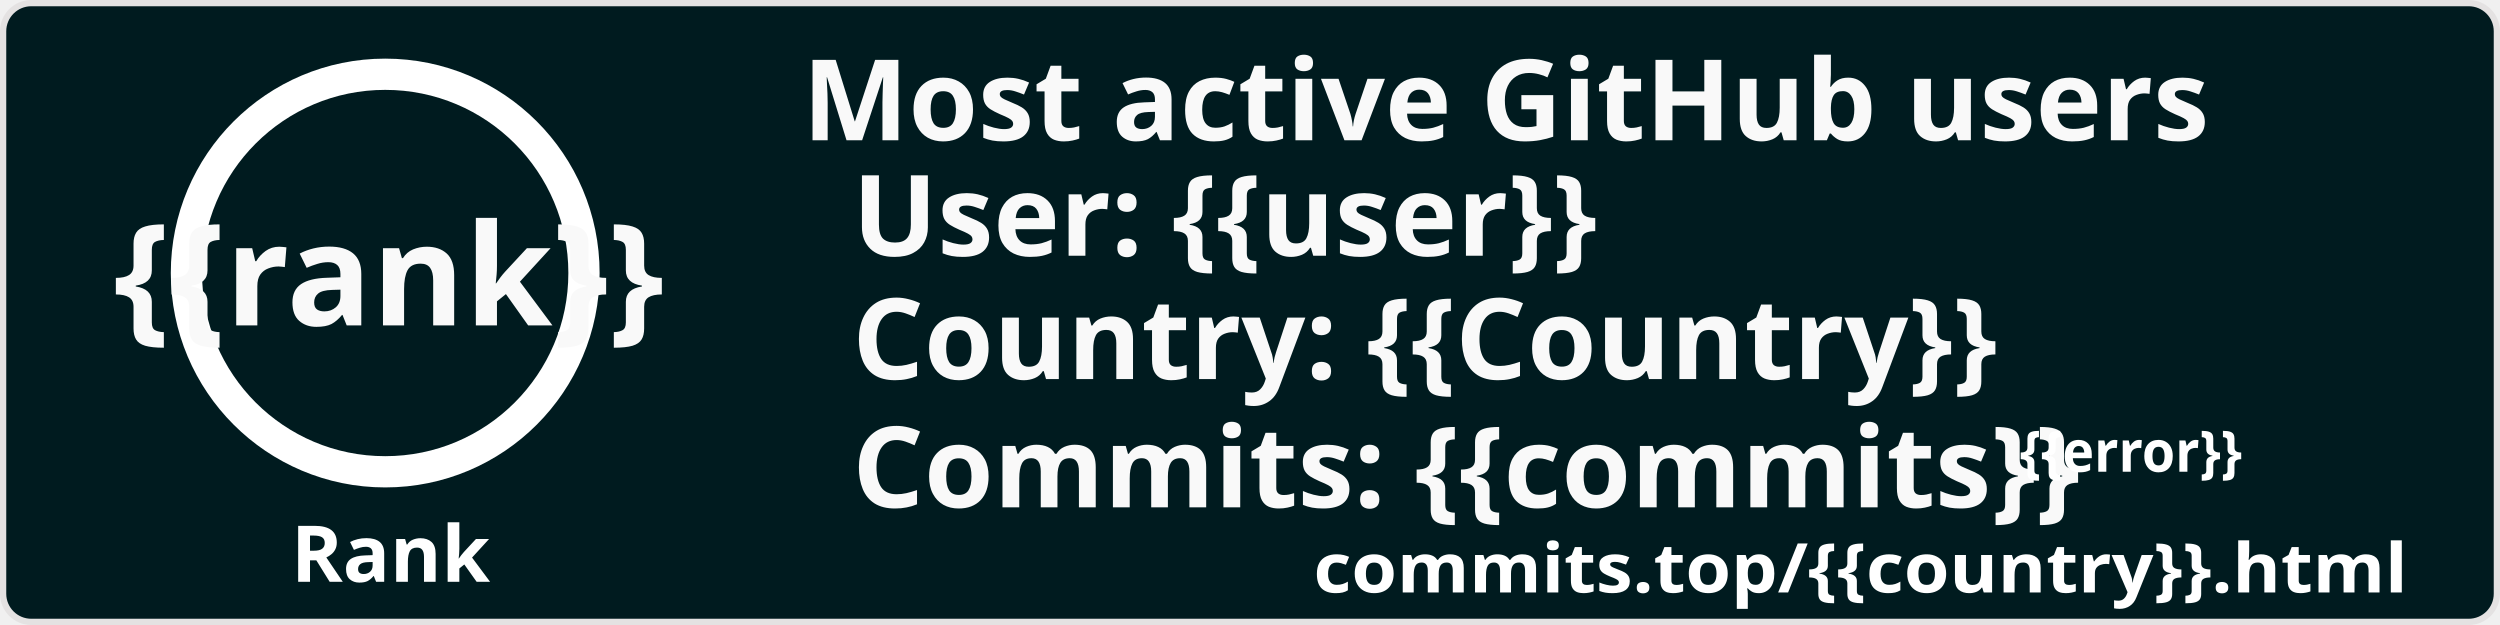
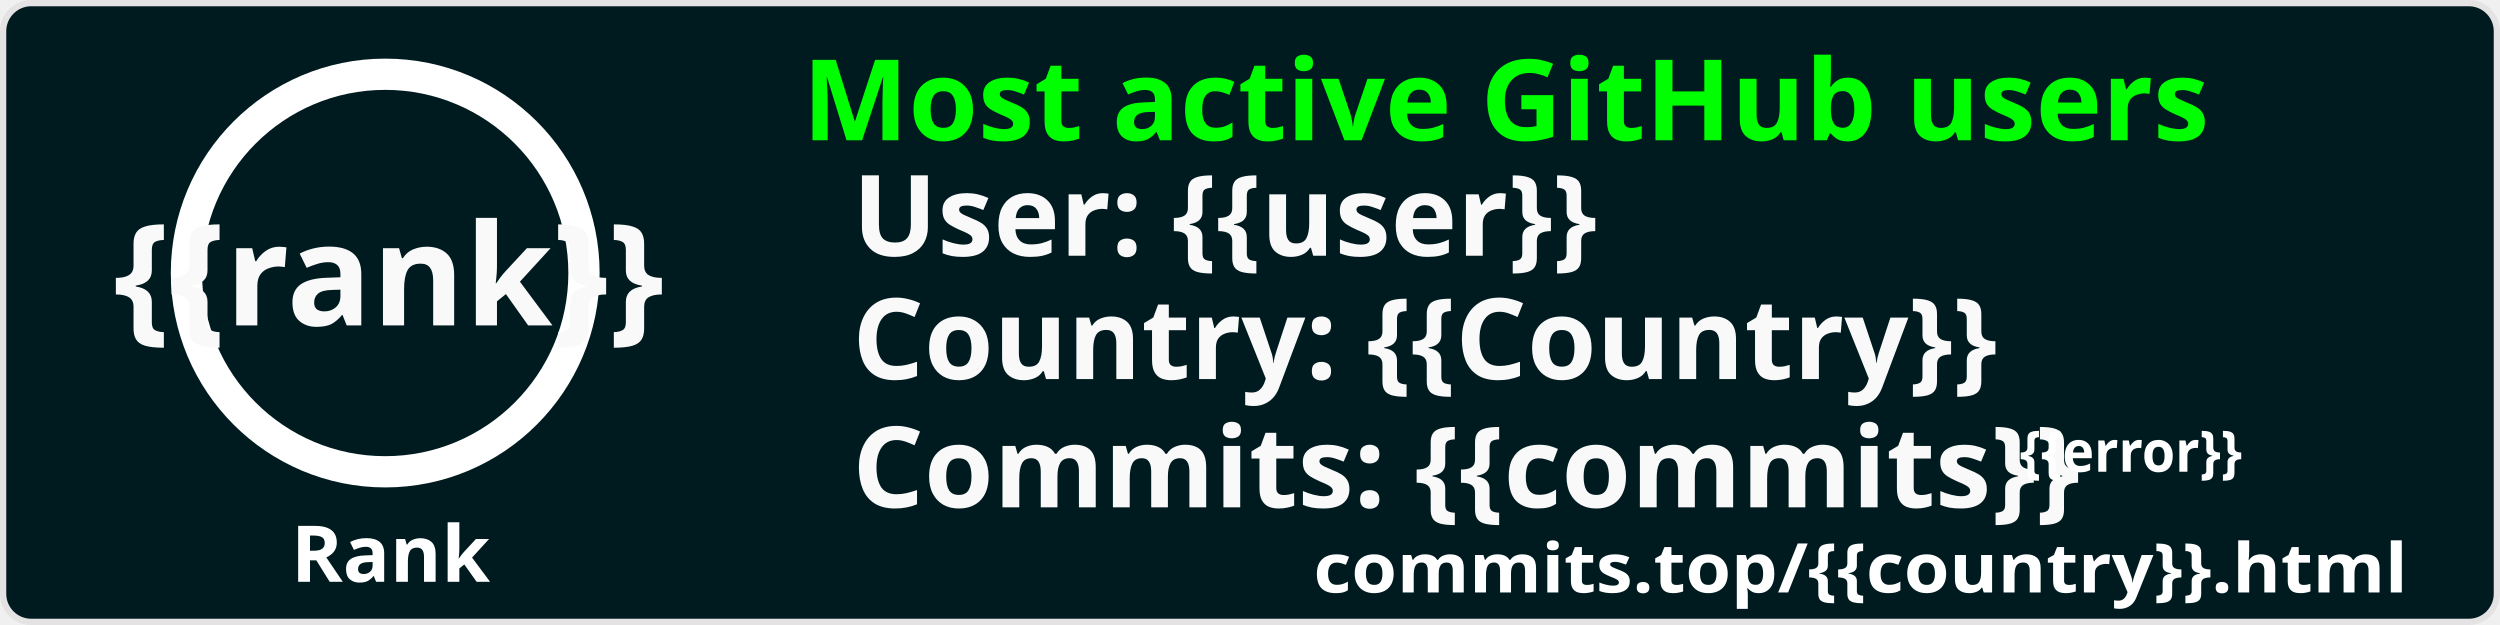
<svg xmlns="http://www.w3.org/2000/svg" width="400" height="100" viewBox="0 0 400 100" fill="none" id="svg2" version="1.1">
  <defs id="defs18" />
  <style id="style4">
		.header {
            font: 600 18px 'Segoe UI', Ubuntu, Sans-Serif;
-             fill: #7fff00;
+             fill: #00ff00;
            animation: fadeInAnimation 0.8s ease-in-out forwards;
          }
    @keyframes fadeInAnimation {
      from {
        opacity: 0;
      }
      to {
        opacity: 1;
      }
    }</style>
  <rect data-testid="card-bg" x="0.5" y="0.5" rx="4.5" height="99%" width="399" id="rect6" style="fill-opacity:1;fill:#001b1f" stroke-opacity="1" stroke="#e4e2e2" fill="#000" />
  <circle style="opacity:1;fill:#ffffff;fill-opacity:0;fill-rule:evenodd;stroke:#ffffff;stroke-width:5;stroke-miterlimit:4;stroke-dasharray:none;stroke-opacity:1" id="path4155" cx="61.633" cy="43.684" r="31.804" />
  <g id="g8-95-42" transform="matrix(1.256739,0,0,1.256739,-147.6608,1.79157)" style="fill:#f9f9f9">
    <text x="167" y="40" text-anchor="middle" class="header" data-testid="header" id="text10-1-5" style="font-style:normal;font-variant:normal;font-weight:600;font-stretch:normal;font-size:18px;line-height:normal;font-family:'Segoe UI', Ubuntu, Sans-Serif;fill:#f9f9f9">{{rank}}</text>
  </g>
  <g id="g12-1-0" transform="matrix(0.6960588,0,0,0.6960588,-57.83149,44.36053)" style="fill:#ffffff">
    <text x="150" y="70" class="header" data-testid="header" id="text14-1-0" style="font-style:normal;font-variant:normal;font-weight:600;font-stretch:normal;font-size:18px;line-height:normal;font-family:'Segoe UI', Ubuntu, Sans-Serif;fill:#ffffff">Rank</text>
  </g>
-   <g id="g8-95-4" transform="translate(-21.62071,-17.56042)" style="fill:#f9f9f9">
-     <text x="150" y="40" class="header" data-testid="header" id="text10-1-0" style="font-style:normal;font-variant:normal;font-weight:600;font-stretch:normal;font-size:18px;line-height:normal;font-family:'Segoe UI', Ubuntu, Sans-Serif;fill:#f9f9f9">Most active GitHub users</text>
+   <g id="g8-95-4" transform="translate(-21.62071,-17.56042)">
+     <text x="150" y="40" class="header" data-testid="header" id="text10-1-0" style="font-style:normal;font-variant:normal;font-weight:600;font-stretch:normal;font-size:18px;line-height:normal;font-family:'Segoe UI', Ubuntu, Sans-Serif;">Most active GitHub users</text>
  </g>
  <g id="g8-0" transform="translate(-13.62071,0.9174415)" style="fill:#f9f9f9">
    <text x="150" y="40" class="header" data-testid="header" id="text10-4" style="font-style:normal;font-variant:normal;font-weight:600;font-stretch:normal;font-size:18px;line-height:normal;font-family:'Segoe UI', Ubuntu, Sans-Serif;fill:#f9f9f9">User: {{user}}</text>
  </g>
  <g id="g8" transform="translate(-13.62071,20.64776)" style="fill:#f9f9f9">
    <text x="150" y="40" class="header" data-testid="header" id="text10" style="font-style:normal;font-variant:normal;font-weight:600;font-stretch:normal;font-size:18px;line-height:normal;font-family:'Segoe UI', Ubuntu, Sans-Serif;fill:#f9f9f9">Country: {{Country}}</text>
  </g>
  <g id="g8-95" transform="translate(-13.62071,41.17261)" style="fill:#f9f9f9">
    <text x="150" y="40" class="header" data-testid="header" id="text10-1" style="font-style:normal;font-variant:normal;font-weight:600;font-stretch:normal;font-size:18px;line-height:normal;font-family:'Segoe UI', Ubuntu, Sans-Serif;fill:#f9f9f9">Commits: {{commits}}</text>
  </g>
  <g id="g12-1" transform="matrix(0.6543794,0,0,0.6093438,79.2953,52.13738)" style="fill:#ffffff">
    <text x="200" y="70" class="header" data-testid="header" id="text14-1" style="font-style:normal;font-variant:normal;font-weight:600;font-stretch:normal;font-size:18px;line-height:normal;font-family:'Segoe UI', Ubuntu, Sans-Serif;fill:#ffffff">commits.top/{{country}}.html</text>
  </g>
  <g id="g12-1-5" transform="matrix(0.4782123,0,0,0.5087803,227.5434,39.86336)" style="fill:#ffffff">
    <text x="200" y="70" class="header" data-testid="header" id="text14-1-09" style="font-style:normal;font-variant:normal;font-weight:600;font-stretch:normal;font-size:18px;line-height:normal;font-family:'Segoe UI', Ubuntu, Sans-Serif;fill:#ffffff">{{error}}</text>
  </g>
</svg>
